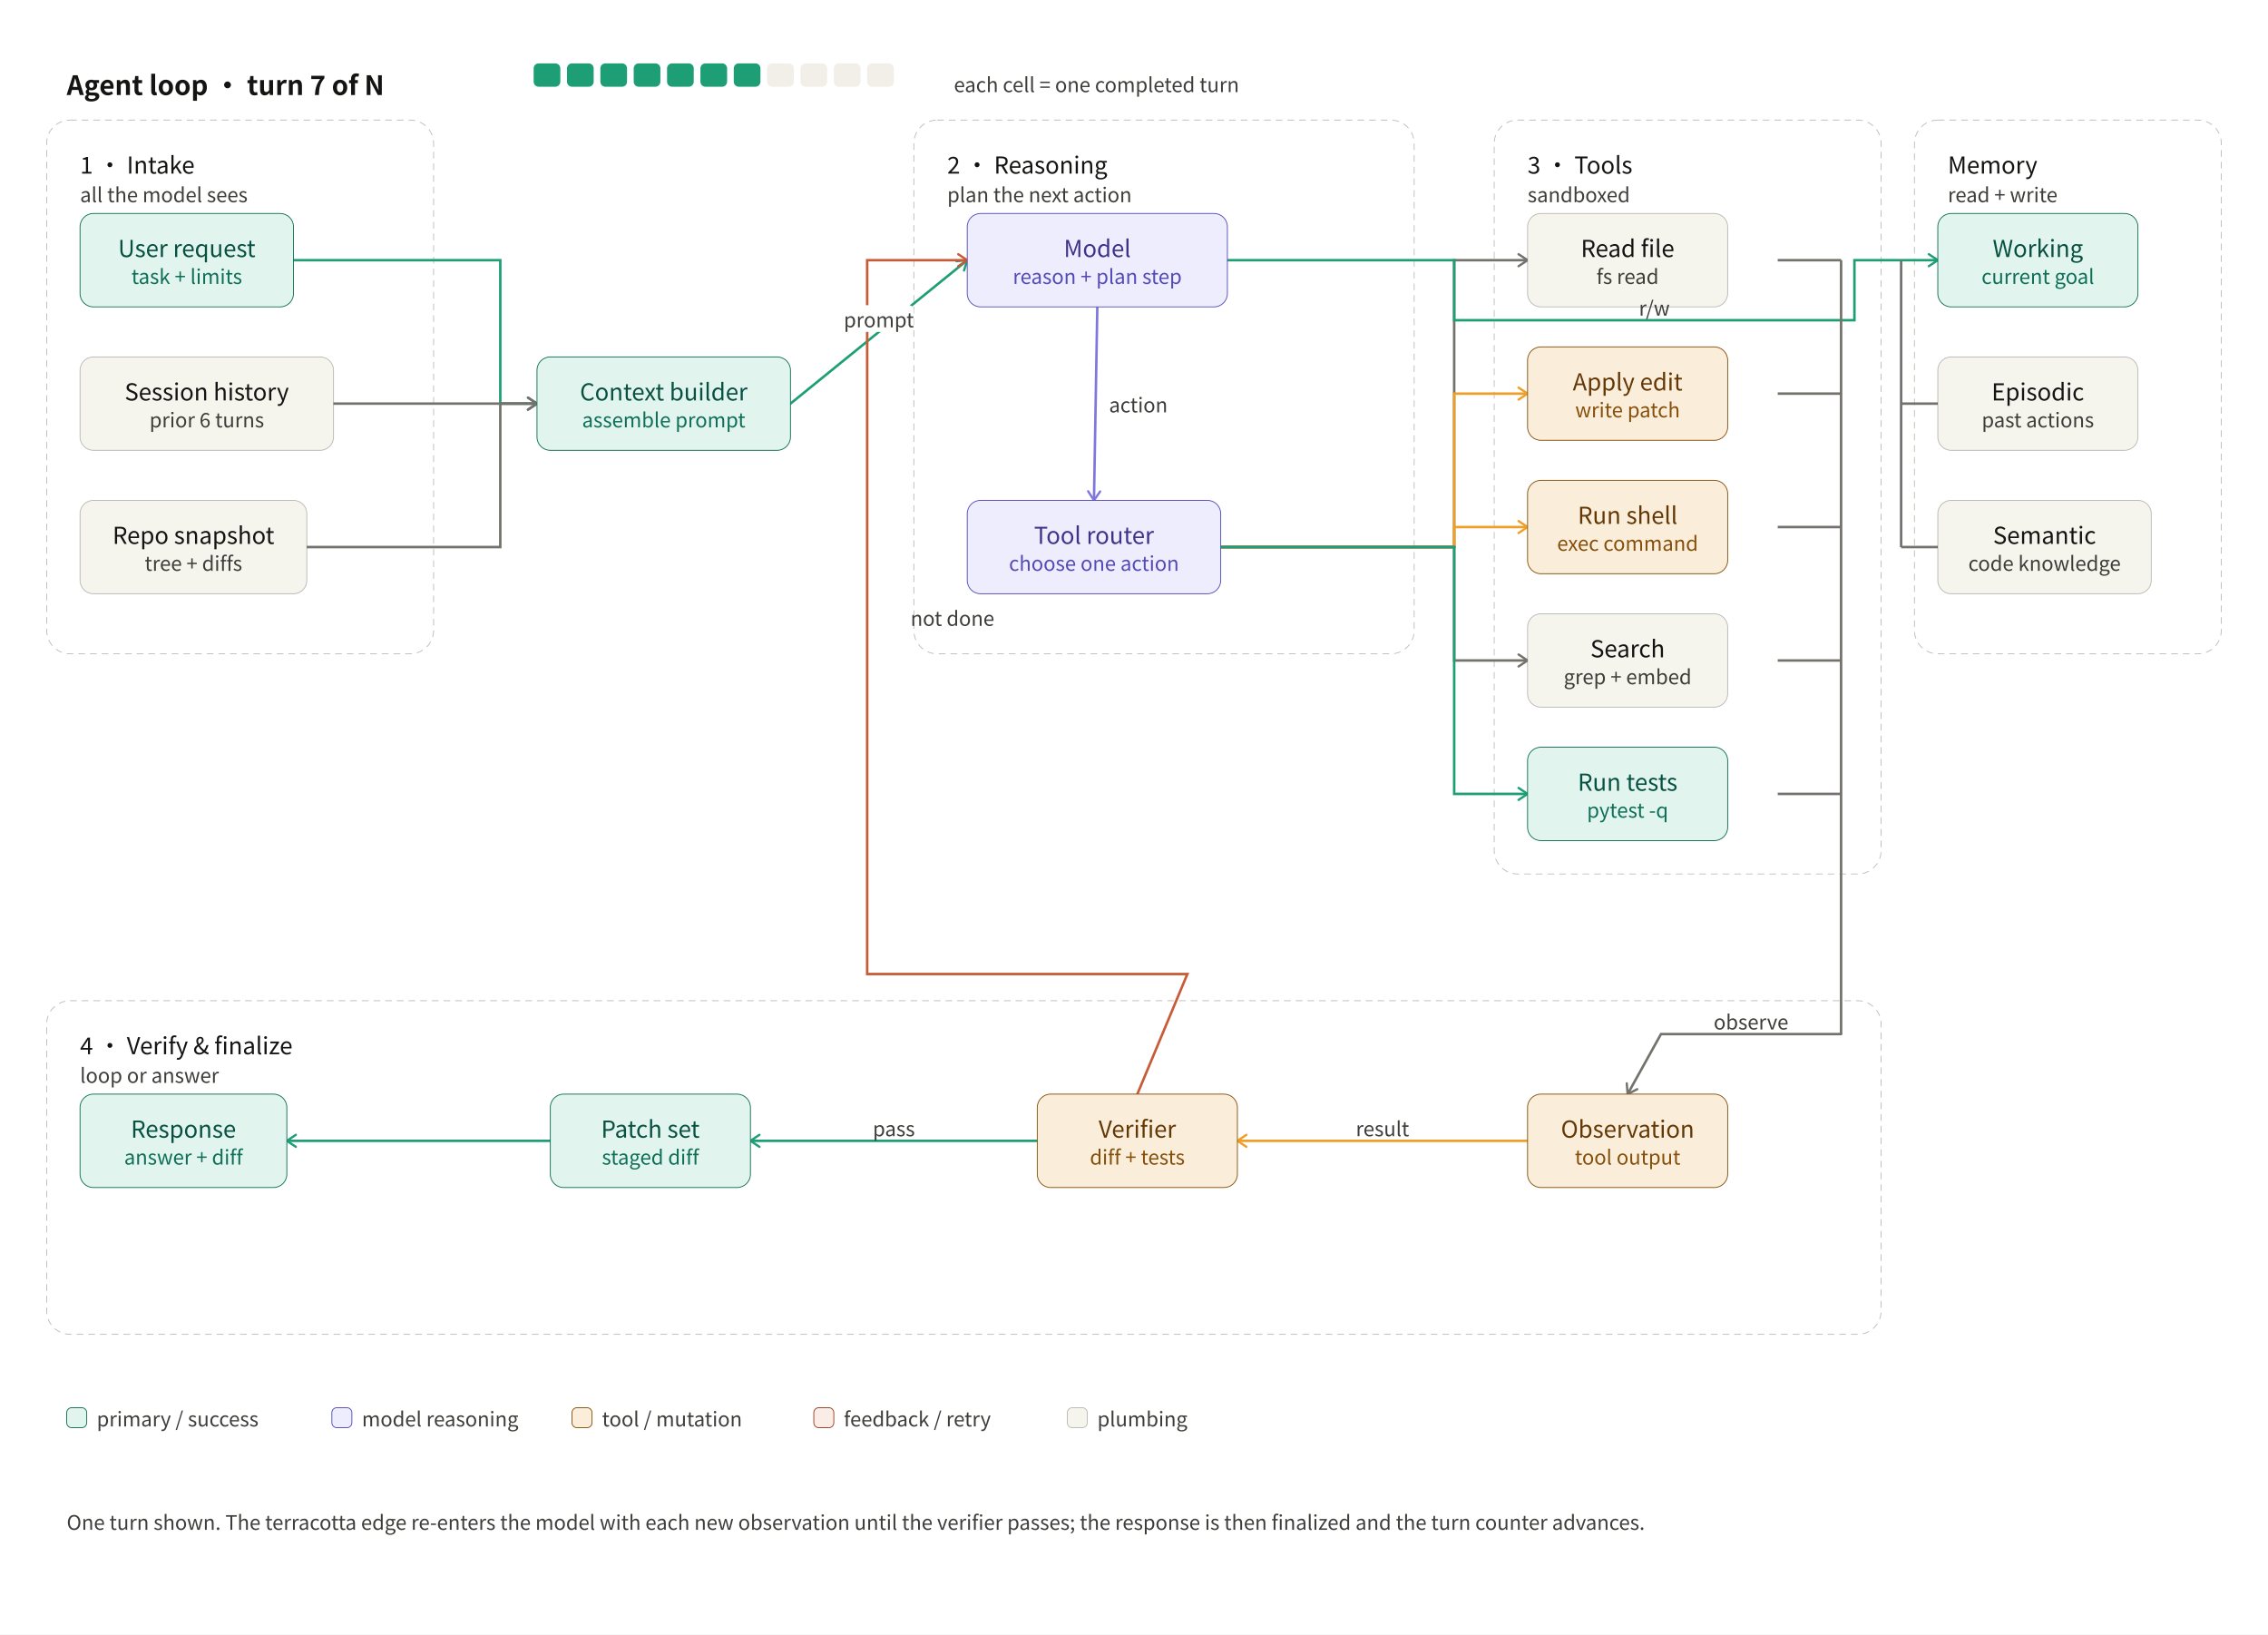
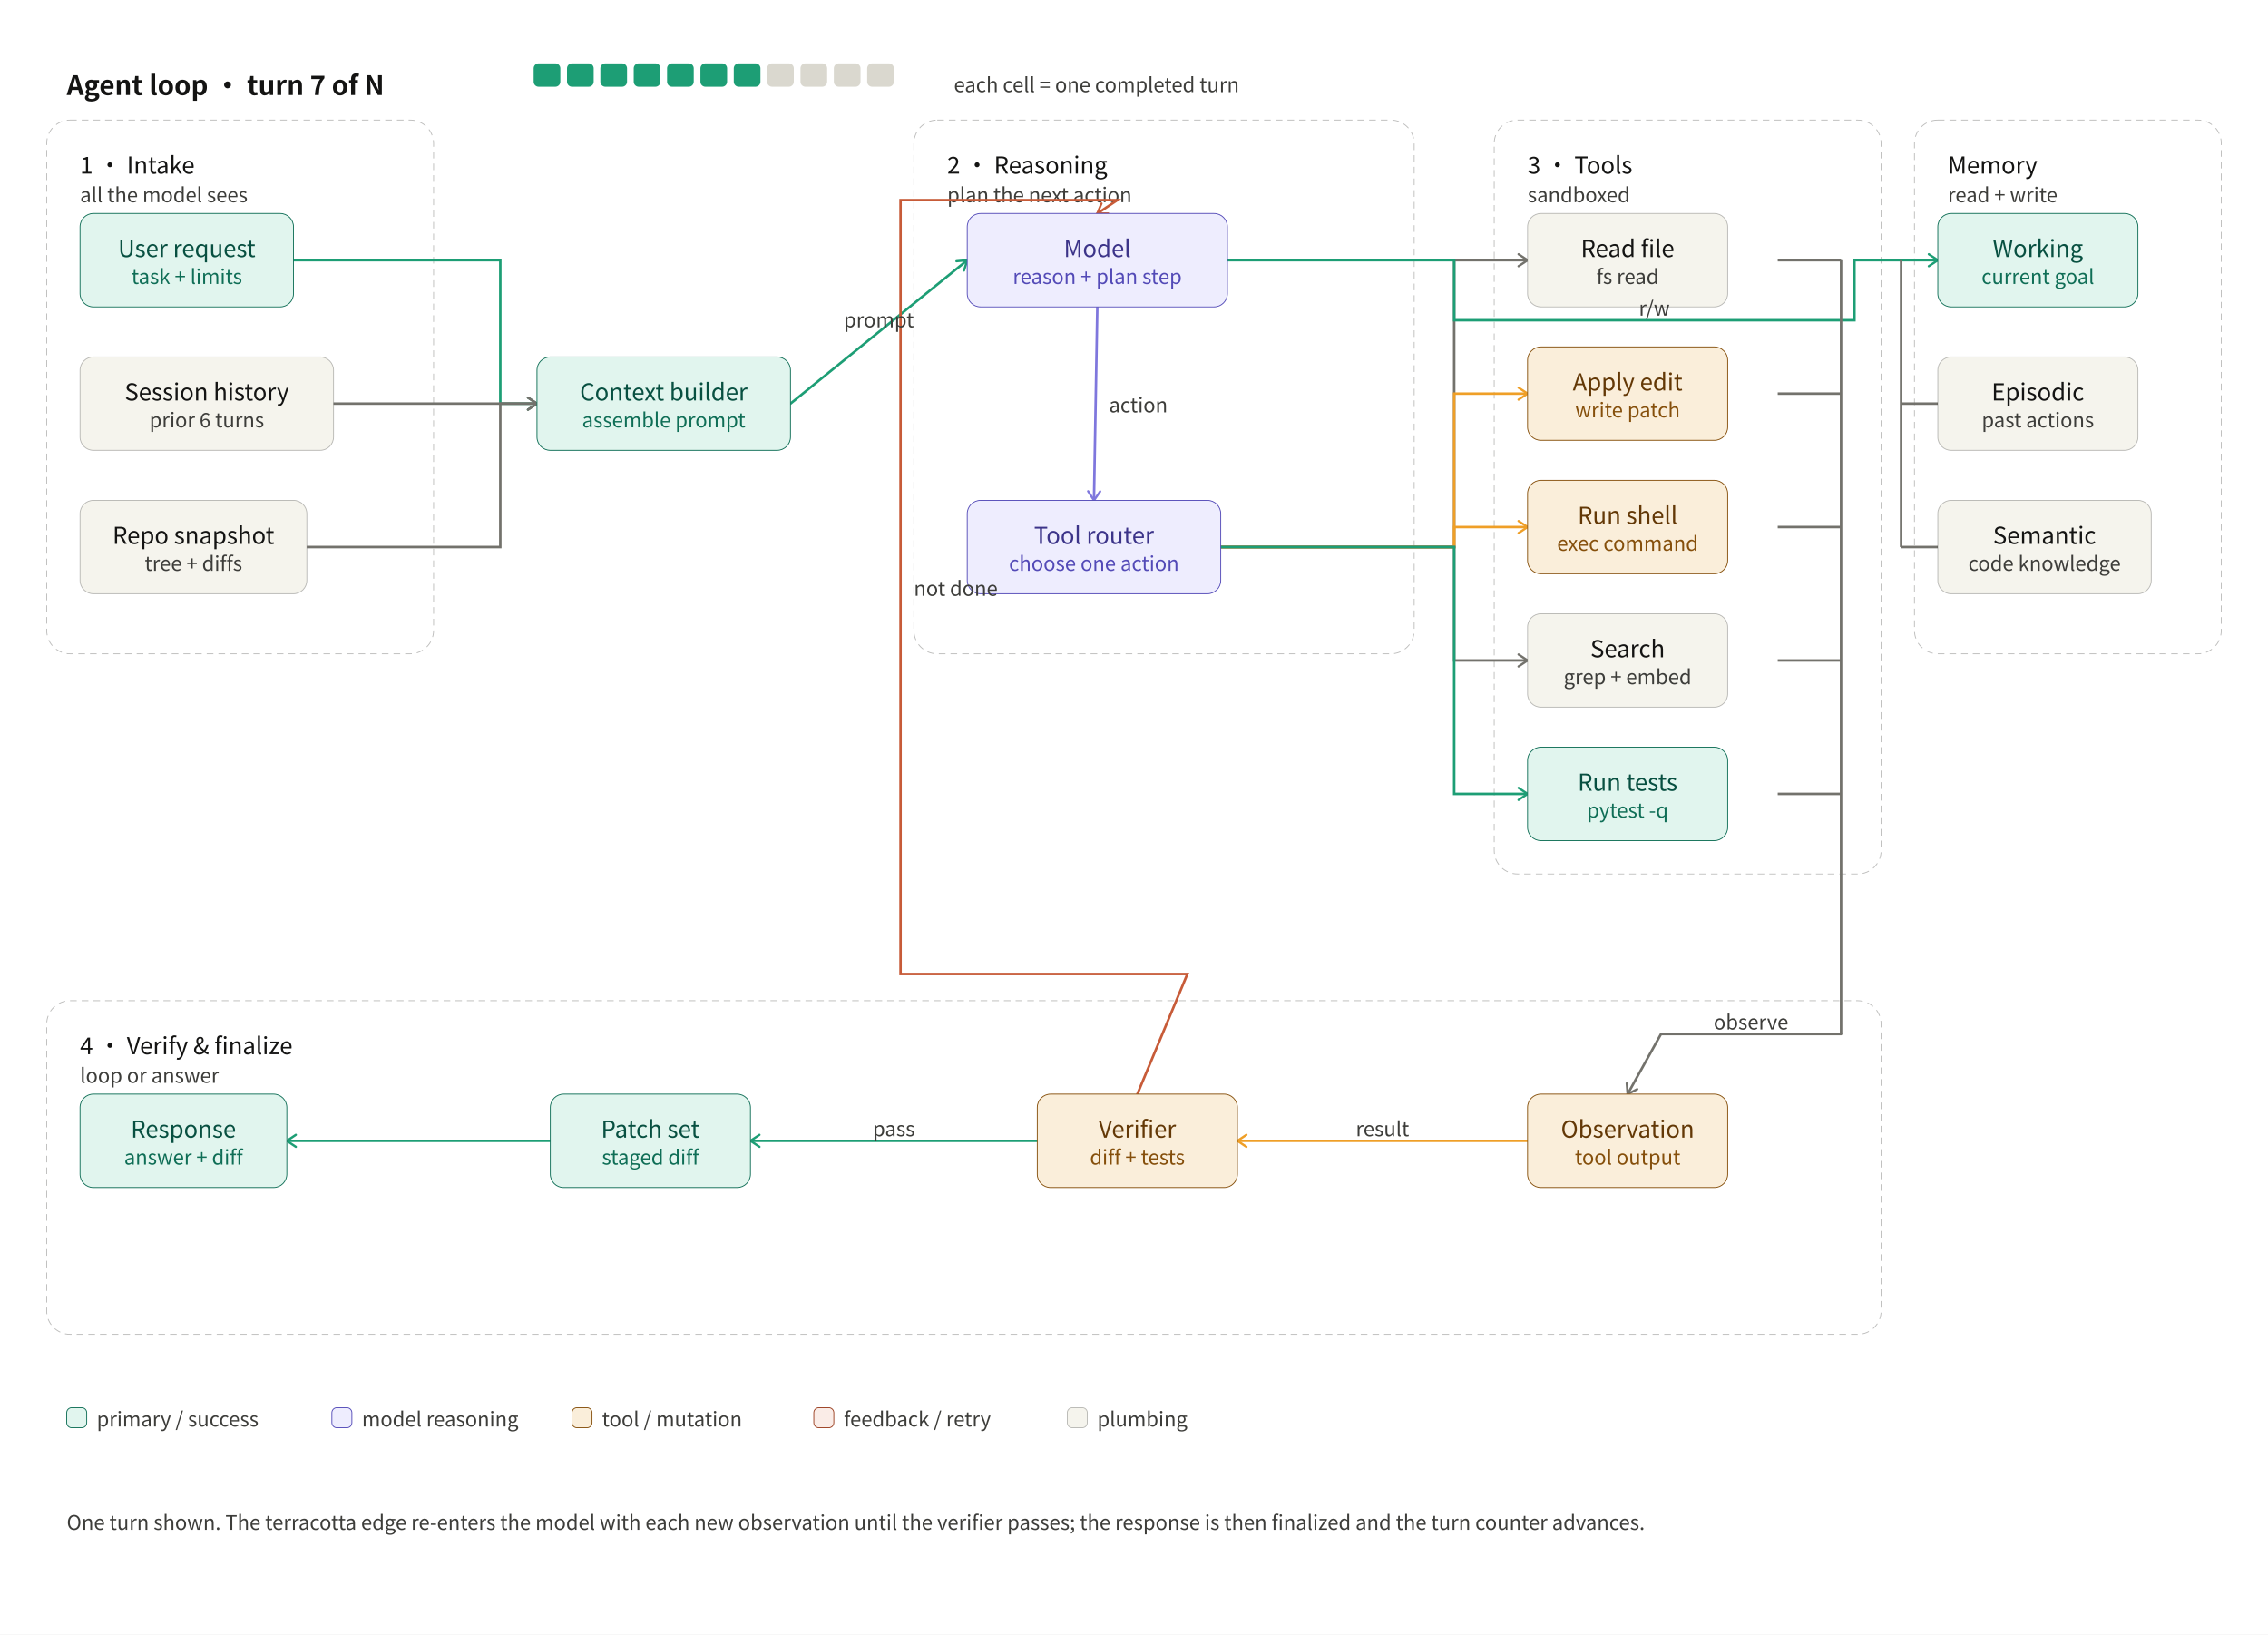
<svg xmlns="http://www.w3.org/2000/svg" viewBox="0 0 1360 980" width="1360" height="980" role="img">
  <style>text { font-family: 'Anthropic Sans', -apple-system, BlinkMacSystemFont, 'Segoe UI', 'PingFang SC', 'Microsoft YaHei', 'Hiragino Sans GB', 'Noto Sans CJK SC', sans-serif; }</style>
  <defs>
    <marker id="arrow" viewBox="0 0 10 10" refX="8" refY="5" markerWidth="6" markerHeight="6" orient="auto-start-reverse">
      <path d="M2 1L8 5L2 9" fill="none" stroke="context-stroke" stroke-width="1.5" stroke-linecap="round" stroke-linejoin="round" />
    </marker>
  </defs>
  <rect width="1360" height="980" fill="#FFFFFF" />
  <rect x="28" y="72" width="232" height="320" rx="14" fill="none" stroke="rgba(31,30,29,0.3)" stroke-width="0.5" stroke-dasharray="4 3" />
  <text x="48" y="98" dominant-baseline="central" font-size="14" font-weight="500" fill="#141413">1 · Intake</text>
  <text x="48" y="116" dominant-baseline="central" font-size="12" fill="#3D3D3A">all the model sees</text>
  <rect x="548" y="72" width="300" height="320" rx="14" fill="none" stroke="rgba(31,30,29,0.3)" stroke-width="0.5" stroke-dasharray="4 3" />
  <text x="568" y="98" dominant-baseline="central" font-size="14" font-weight="500" fill="#141413">2 · Reasoning</text>
  <text x="568" y="116" dominant-baseline="central" font-size="12" fill="#3D3D3A">plan the next action</text>
  <rect x="896" y="72" width="232" height="452" rx="14" fill="none" stroke="rgba(31,30,29,0.3)" stroke-width="0.5" stroke-dasharray="4 3" />
  <text x="916" y="98" dominant-baseline="central" font-size="14" font-weight="500" fill="#141413">3 · Tools</text>
  <text x="916" y="116" dominant-baseline="central" font-size="12" fill="#3D3D3A">sandboxed</text>
  <rect x="1148" y="72" width="184" height="320" rx="14" fill="none" stroke="rgba(31,30,29,0.3)" stroke-width="0.5" stroke-dasharray="4 3" />
  <text x="1168" y="98" dominant-baseline="central" font-size="14" font-weight="500" fill="#141413">Memory</text>
  <text x="1168" y="116" dominant-baseline="central" font-size="12" fill="#3D3D3A">read + write</text>
  <rect x="28" y="600" width="1100" height="200" rx="14" fill="none" stroke="rgba(31,30,29,0.3)" stroke-width="0.5" stroke-dasharray="4 3" />
  <text x="48" y="626" dominant-baseline="central" font-size="14" font-weight="500" fill="#141413">4 · Verify &amp; finalize</text>
  <text x="48" y="644" dominant-baseline="central" font-size="12" fill="#3D3D3A">loop or answer</text>
  <path d="M176 156 L300 156 L300 242 L322 242" fill="none" stroke="#1D9E75" stroke-width="1.5" stroke-linecap="round" marker-end="url(#arrow)" />
  <line x1="200" y1="242" x2="322" y2="242" stroke="#73726C" stroke-width="1.5" stroke-linecap="round" marker-end="url(#arrow)" />
  <path d="M184 328 L300 328 L300 242 L322 242" fill="none" stroke="#73726C" stroke-width="1.5" stroke-linecap="round" marker-end="url(#arrow)" />
  <line x1="474" y1="242" x2="580" y2="156" stroke="#1D9E75" stroke-width="1.5" stroke-linecap="round" marker-end="url(#arrow)" />
  <line x1="658" y1="184" x2="656" y2="300" stroke="#7F77DD" stroke-width="1.5" stroke-linecap="round" marker-end="url(#arrow)" />
  <path d="M732 328 L872 328 L872 156 L916 156" fill="none" stroke="#73726C" stroke-width="1.5" stroke-linecap="round" marker-end="url(#arrow)" />
  <path d="M732 328 L872 328 L872 236 L916 236" fill="none" stroke="#EF9F27" stroke-width="1.5" stroke-linecap="round" marker-end="url(#arrow)" />
  <path d="M732 328 L872 328 L872 316 L916 316" fill="none" stroke="#EF9F27" stroke-width="1.5" stroke-linecap="round" marker-end="url(#arrow)" />
  <path d="M732 328 L872 328 L872 396 L916 396" fill="none" stroke="#73726C" stroke-width="1.5" stroke-linecap="round" marker-end="url(#arrow)" />
  <path d="M732 328 L872 328 L872 476 L916 476" fill="none" stroke="#1D9E75" stroke-width="1.5" stroke-linecap="round" marker-end="url(#arrow)" />
  <path d="M736 156 L872 156 L872 192 L1112 192 L1112 156 L1162 156" fill="none" stroke="#1D9E75" stroke-width="1.5" stroke-linecap="round" marker-end="url(#arrow)" />
  <line x1="1140" y1="156" x2="1140" y2="328" stroke="#73726C" stroke-width="1.5" />
  <line x1="1140" y1="242" x2="1162" y2="242" stroke="#73726C" stroke-width="1.5" />
  <line x1="1140" y1="328" x2="1162" y2="328" stroke="#73726C" stroke-width="1.5" />
  <line x1="1104" y1="156" x2="1104" y2="620" stroke="#73726C" stroke-width="1.5" />
  <line x1="1066" y1="156" x2="1104" y2="156" stroke="#73726C" stroke-width="1.5" />
  <line x1="1066" y1="236" x2="1104" y2="236" stroke="#73726C" stroke-width="1.5" />
  <line x1="1066" y1="316" x2="1104" y2="316" stroke="#73726C" stroke-width="1.5" />
  <line x1="1066" y1="396" x2="1104" y2="396" stroke="#73726C" stroke-width="1.5" />
  <line x1="1066" y1="476" x2="1104" y2="476" stroke="#73726C" stroke-width="1.5" />
  <path d="M1104 620 L996 620 L976 656" fill="none" stroke="#73726C" stroke-width="1.5" stroke-linecap="round" marker-end="url(#arrow)" />
  <line x1="916" y1="684" x2="742" y2="684" stroke="#EF9F27" stroke-width="1.5" stroke-linecap="round" marker-end="url(#arrow)" />
  <line x1="622" y1="684" x2="450" y2="684" stroke="#1D9E75" stroke-width="1.5" stroke-linecap="round" marker-end="url(#arrow)" />
  <line x1="330" y1="684" x2="172" y2="684" stroke="#1D9E75" stroke-width="1.5" stroke-linecap="round" marker-end="url(#arrow)" />
-   <path d="M682 656 L712 584 L520 584 L520 156 L580 156" fill="none" stroke="#C75B38" stroke-width="1.5" stroke-linecap="round" marker-end="url(#arrow)" />
+   <path d="M682 656 L712 584 L540 584 L540 120 L670 120 L658 128" fill="none" stroke="#C75B38" stroke-width="1.5" stroke-linecap="round" marker-end="url(#arrow)" />
  <rect x="320" y="38" width="16" height="14" rx="3" fill="#1D9E75" />
  <rect x="340" y="38" width="16" height="14" rx="3" fill="#1D9E75" />
  <rect x="360" y="38" width="16" height="14" rx="3" fill="#1D9E75" />
  <rect x="380" y="38" width="16" height="14" rx="3" fill="#1D9E75" />
  <rect x="400" y="38" width="16" height="14" rx="3" fill="#1D9E75" />
  <rect x="420" y="38" width="16" height="14" rx="3" fill="#1D9E75" />
  <rect x="440" y="38" width="16" height="14" rx="3" fill="#1D9E75" />
-   <rect x="460" y="38" width="16" height="14" rx="3" fill="#F1EFE8" />
-   <rect x="480" y="38" width="16" height="14" rx="3" fill="#F1EFE8" />
-   <rect x="500" y="38" width="16" height="14" rx="3" fill="#F1EFE8" />
-   <rect x="520" y="38" width="16" height="14" rx="3" fill="#F1EFE8" />
+   <rect x="460" y="38" width="16" height="14" rx="3" fill="#DAD8CF" />
+   <rect x="480" y="38" width="16" height="14" rx="3" fill="#DAD8CF" />
+   <rect x="500" y="38" width="16" height="14" rx="3" fill="#DAD8CF" />
+   <rect x="520" y="38" width="16" height="14" rx="3" fill="#DAD8CF" />
  <rect x="48" y="128" width="128" height="56" rx="8" fill="#E1F5EE" stroke="#0F6E56" stroke-width="0.5" />
  <rect x="48" y="214" width="152" height="56" rx="8" fill="#F5F4ED" stroke="rgba(31,30,29,0.3)" stroke-width="0.5" />
  <rect x="48" y="300" width="136" height="56" rx="8" fill="#F5F4ED" stroke="rgba(31,30,29,0.3)" stroke-width="0.5" />
  <rect x="322" y="214" width="152" height="56" rx="8" fill="#E1F5EE" stroke="#0F6E56" stroke-width="0.5" />
  <rect x="580" y="128" width="156" height="56" rx="8" fill="#EEEDFE" stroke="#534AB7" stroke-width="0.5" />
  <rect x="580" y="300" width="152" height="56" rx="8" fill="#EEEDFE" stroke="#534AB7" stroke-width="0.5" />
  <rect x="916" y="128" width="120" height="56" rx="8" fill="#F5F4ED" stroke="rgba(31,30,29,0.3)" stroke-width="0.5" />
  <rect x="916" y="208" width="120" height="56" rx="8" fill="#FAEEDA" stroke="#854F0B" stroke-width="0.5" />
  <rect x="916" y="288" width="120" height="56" rx="8" fill="#FAEEDA" stroke="#854F0B" stroke-width="0.5" />
  <rect x="916" y="368" width="120" height="56" rx="8" fill="#F5F4ED" stroke="rgba(31,30,29,0.3)" stroke-width="0.5" />
  <rect x="916" y="448" width="120" height="56" rx="8" fill="#E1F5EE" stroke="#0F6E56" stroke-width="0.5" />
  <rect x="1162" y="128" width="120" height="56" rx="8" fill="#E1F5EE" stroke="#0F6E56" stroke-width="0.5" />
  <rect x="1162" y="214" width="120" height="56" rx="8" fill="#F5F4ED" stroke="rgba(31,30,29,0.3)" stroke-width="0.5" />
  <rect x="1162" y="300" width="128" height="56" rx="8" fill="#F5F4ED" stroke="rgba(31,30,29,0.3)" stroke-width="0.5" />
  <rect x="916" y="656" width="120" height="56" rx="8" fill="#FAEEDA" stroke="#854F0B" stroke-width="0.5" />
  <rect x="622" y="656" width="120" height="56" rx="8" fill="#FAEEDA" stroke="#854F0B" stroke-width="0.5" />
  <rect x="330" y="656" width="120" height="56" rx="8" fill="#E1F5EE" stroke="#0F6E56" stroke-width="0.5" />
  <rect x="48" y="656" width="124" height="56" rx="8" fill="#E1F5EE" stroke="#0F6E56" stroke-width="0.5" />
  <text x="40" y="50" dominant-baseline="central" font-size="16" font-weight="600" fill="#141413">Agent loop · turn 7 of N</text>
  <text x="112" y="148" text-anchor="middle" dominant-baseline="central" font-size="14" font-weight="500" fill="#085041">User request</text>
  <text x="112" y="165" text-anchor="middle" dominant-baseline="central" font-size="12" fill="#0F6E56">task + limits</text>
  <text x="124" y="234" text-anchor="middle" dominant-baseline="central" font-size="14" font-weight="500" fill="#141413">Session history</text>
  <text x="124" y="251" text-anchor="middle" dominant-baseline="central" font-size="12" fill="#3D3D3A">prior 6 turns</text>
  <text x="116" y="320" text-anchor="middle" dominant-baseline="central" font-size="14" font-weight="500" fill="#141413">Repo snapshot</text>
  <text x="116" y="337" text-anchor="middle" dominant-baseline="central" font-size="12" fill="#3D3D3A">tree + diffs</text>
  <text x="398" y="234" text-anchor="middle" dominant-baseline="central" font-size="14" font-weight="500" fill="#085041">Context builder</text>
  <text x="398" y="251" text-anchor="middle" dominant-baseline="central" font-size="12" fill="#0F6E56">assemble prompt</text>
  <text x="658" y="148" text-anchor="middle" dominant-baseline="central" font-size="14" font-weight="500" fill="#3C3489">Model</text>
  <text x="658" y="165" text-anchor="middle" dominant-baseline="central" font-size="12" fill="#534AB7">reason + plan step</text>
  <text x="656" y="320" text-anchor="middle" dominant-baseline="central" font-size="14" font-weight="500" fill="#3C3489">Tool router</text>
  <text x="656" y="337" text-anchor="middle" dominant-baseline="central" font-size="12" fill="#534AB7">choose one action</text>
  <text x="976" y="148" text-anchor="middle" dominant-baseline="central" font-size="14" font-weight="500" fill="#141413">Read file</text>
  <text x="976" y="165" text-anchor="middle" dominant-baseline="central" font-size="12" fill="#3D3D3A">fs read</text>
  <text x="976" y="228" text-anchor="middle" dominant-baseline="central" font-size="14" font-weight="500" fill="#633806">Apply edit</text>
  <text x="976" y="245" text-anchor="middle" dominant-baseline="central" font-size="12" fill="#854F0B">write patch</text>
  <text x="976" y="308" text-anchor="middle" dominant-baseline="central" font-size="14" font-weight="500" fill="#633806">Run shell</text>
  <text x="976" y="325" text-anchor="middle" dominant-baseline="central" font-size="12" fill="#854F0B">exec command</text>
  <text x="976" y="388" text-anchor="middle" dominant-baseline="central" font-size="14" font-weight="500" fill="#141413">Search</text>
  <text x="976" y="405" text-anchor="middle" dominant-baseline="central" font-size="12" fill="#3D3D3A">grep + embed</text>
  <text x="976" y="468" text-anchor="middle" dominant-baseline="central" font-size="14" font-weight="500" fill="#085041">Run tests</text>
  <text x="976" y="485" text-anchor="middle" dominant-baseline="central" font-size="12" fill="#0F6E56">pytest -q</text>
  <text x="1222" y="148" text-anchor="middle" dominant-baseline="central" font-size="14" font-weight="500" fill="#085041">Working</text>
  <text x="1222" y="165" text-anchor="middle" dominant-baseline="central" font-size="12" fill="#0F6E56">current goal</text>
  <text x="1222" y="234" text-anchor="middle" dominant-baseline="central" font-size="14" font-weight="500" fill="#141413">Episodic</text>
  <text x="1222" y="251" text-anchor="middle" dominant-baseline="central" font-size="12" fill="#3D3D3A">past actions</text>
  <text x="1226" y="320" text-anchor="middle" dominant-baseline="central" font-size="14" font-weight="500" fill="#141413">Semantic</text>
  <text x="1226" y="337" text-anchor="middle" dominant-baseline="central" font-size="12" fill="#3D3D3A">code knowledge</text>
  <text x="976" y="676" text-anchor="middle" dominant-baseline="central" font-size="14" font-weight="500" fill="#633806">Observation</text>
  <text x="976" y="693" text-anchor="middle" dominant-baseline="central" font-size="12" fill="#854F0B">tool output</text>
  <text x="682" y="676" text-anchor="middle" dominant-baseline="central" font-size="14" font-weight="500" fill="#633806">Verifier</text>
  <text x="682" y="693" text-anchor="middle" dominant-baseline="central" font-size="12" fill="#854F0B">diff + tests</text>
  <text x="390" y="676" text-anchor="middle" dominant-baseline="central" font-size="14" font-weight="500" fill="#085041">Patch set</text>
  <text x="390" y="693" text-anchor="middle" dominant-baseline="central" font-size="12" fill="#0F6E56">staged diff</text>
  <text x="110" y="676" text-anchor="middle" dominant-baseline="central" font-size="14" font-weight="500" fill="#085041">Response</text>
  <text x="110" y="693" text-anchor="middle" dominant-baseline="central" font-size="12" fill="#0F6E56">answer + diff</text>
  <text x="572" y="50" dominant-baseline="central" font-size="12" fill="#3D3D3A">each cell = one completed turn</text>
-   <rect x="506" y="183" width="42" height="16" rx="3" fill="#FFFFFF" />
  <text x="527" y="191" text-anchor="middle" dominant-baseline="central" font-size="12" fill="#3D3D3A">prompt</text>
  <text x="665" y="242" text-anchor="start" dominant-baseline="central" font-size="12" fill="#3D3D3A">action</text>
  <text x="992" y="184" text-anchor="middle" dominant-baseline="central" font-size="12" fill="#3D3D3A">r/w</text>
  <text x="1050" y="612" text-anchor="middle" dominant-baseline="central" font-size="12" fill="#3D3D3A">observe</text>
  <text x="829" y="676" text-anchor="middle" dominant-baseline="central" font-size="12" fill="#3D3D3A">result</text>
  <text x="536" y="676" text-anchor="middle" dominant-baseline="central" font-size="12" fill="#3D3D3A">pass</text>
-   <text x="546" y="370" text-anchor="start" dominant-baseline="central" font-size="12" fill="#3D3D3A">not done</text>
+   <text x="548" y="352" text-anchor="start" dominant-baseline="central" font-size="12" fill="#3D3D3A">not done</text>
  <text x="40" y="912" dominant-baseline="central" font-size="12" fill="#3D3D3A">One turn shown. The terracotta edge re-enters the model with each new observation until the verifier passes; the response is then finalized and the turn counter advances.</text>
  <rect x="40" y="844" width="12" height="12" rx="3" fill="#E1F5EE" stroke="#0F6E56" stroke-width="0.5" />
  <text x="58" y="850" dominant-baseline="central" font-size="12" fill="#3D3D3A">primary / success</text>
  <rect x="199" y="844" width="12" height="12" rx="3" fill="#EEEDFE" stroke="#534AB7" stroke-width="0.5" />
  <text x="217" y="850" dominant-baseline="central" font-size="12" fill="#3D3D3A">model reasoning</text>
  <rect x="343" y="844" width="12" height="12" rx="3" fill="#FAEEDA" stroke="#854F0B" stroke-width="0.5" />
  <text x="361" y="850" dominant-baseline="central" font-size="12" fill="#3D3D3A">tool / mutation</text>
  <rect x="488" y="844" width="12" height="12" rx="3" fill="#FAECE7" stroke="#993C1D" stroke-width="0.5" />
  <text x="506" y="850" dominant-baseline="central" font-size="12" fill="#3D3D3A">feedback / retry</text>
  <rect x="640" y="844" width="12" height="12" rx="3" fill="#F5F4ED" stroke="rgba(31,30,29,0.3)" stroke-width="0.5" />
  <text x="658" y="850" dominant-baseline="central" font-size="12" fill="#3D3D3A">plumbing</text>
</svg>
